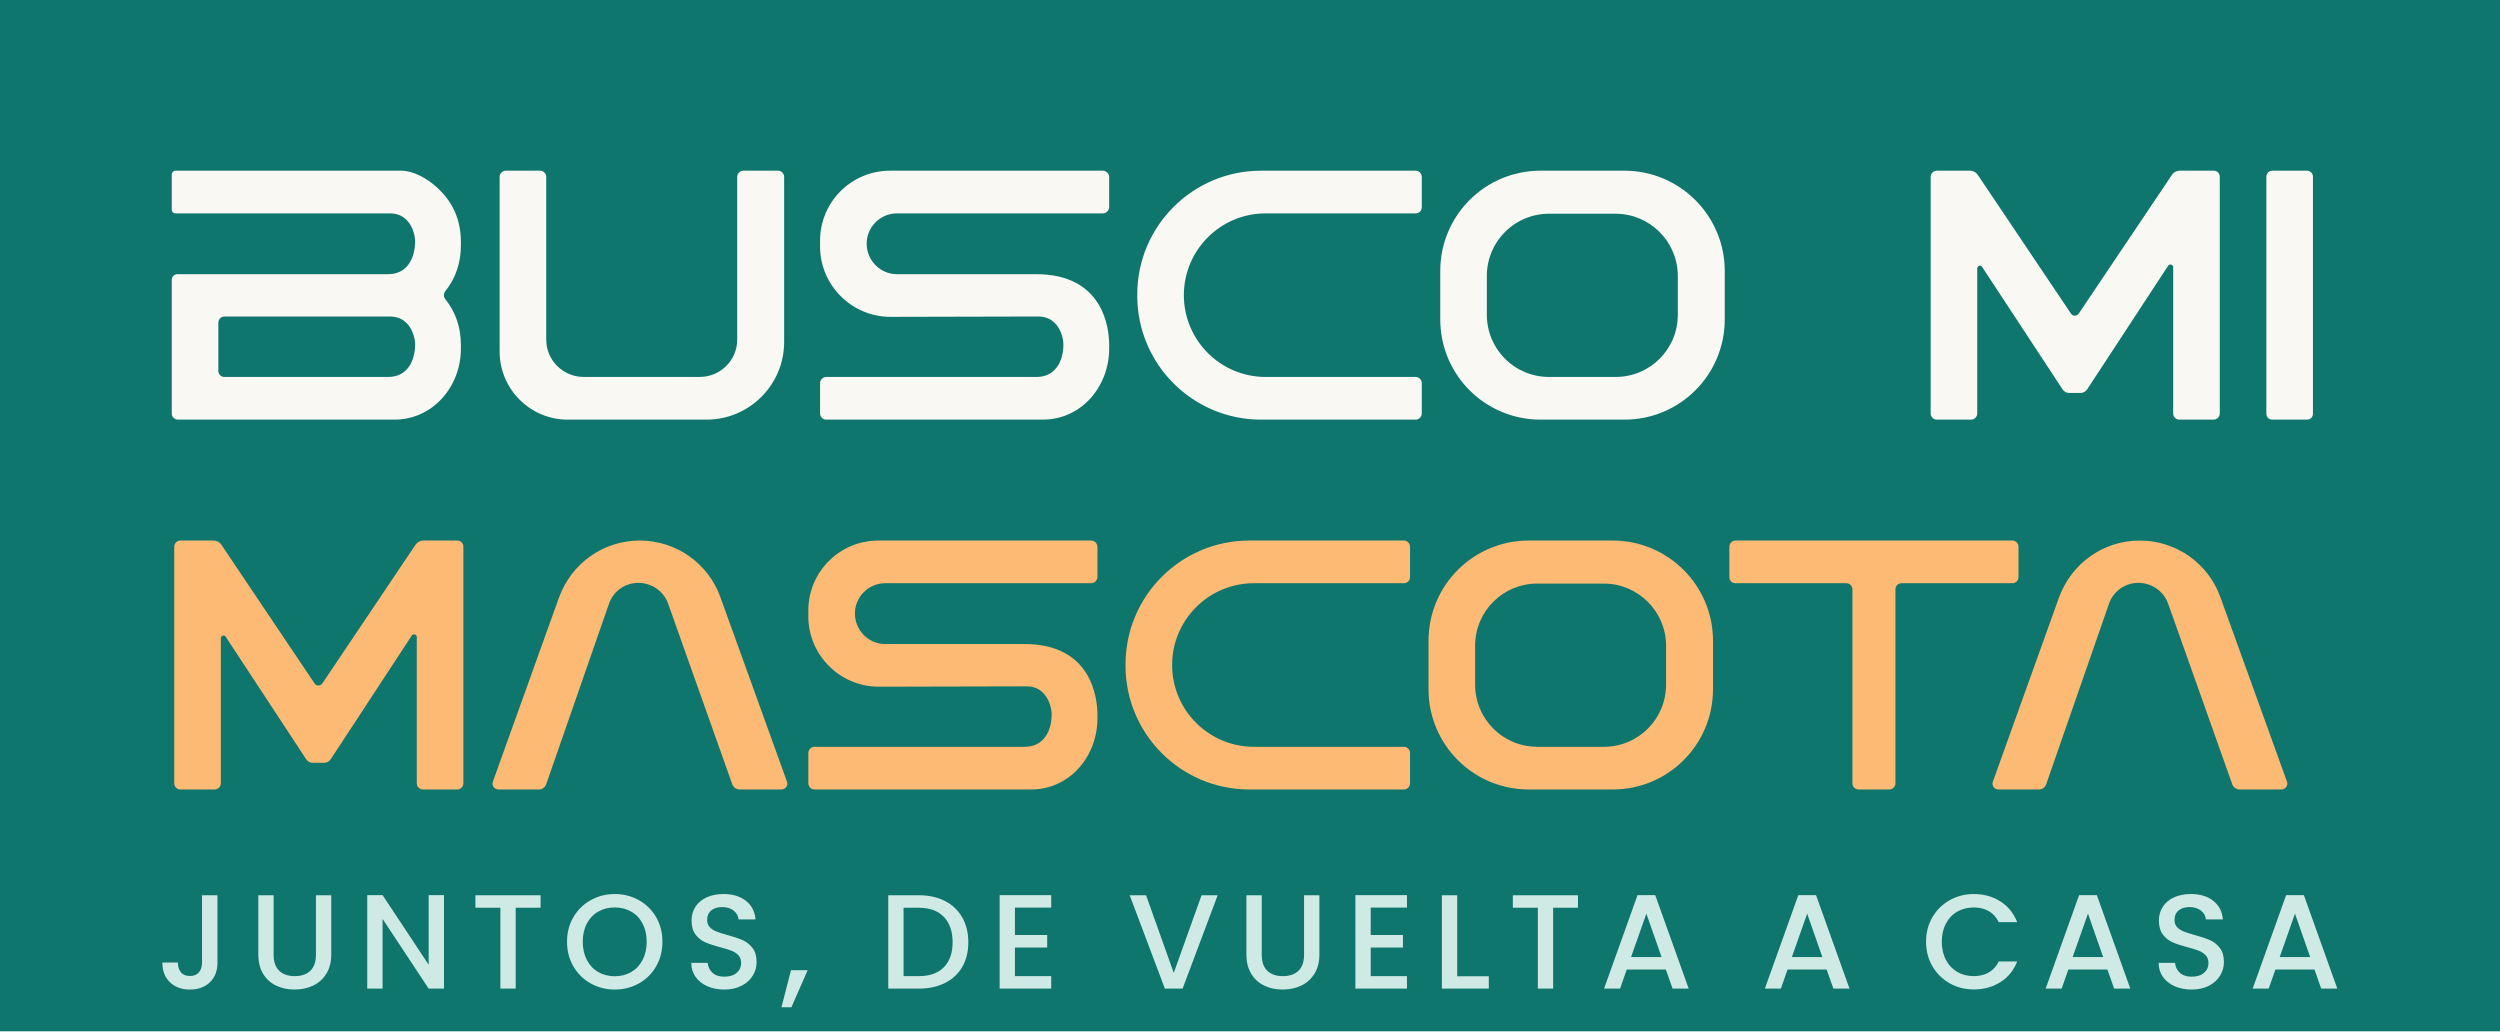
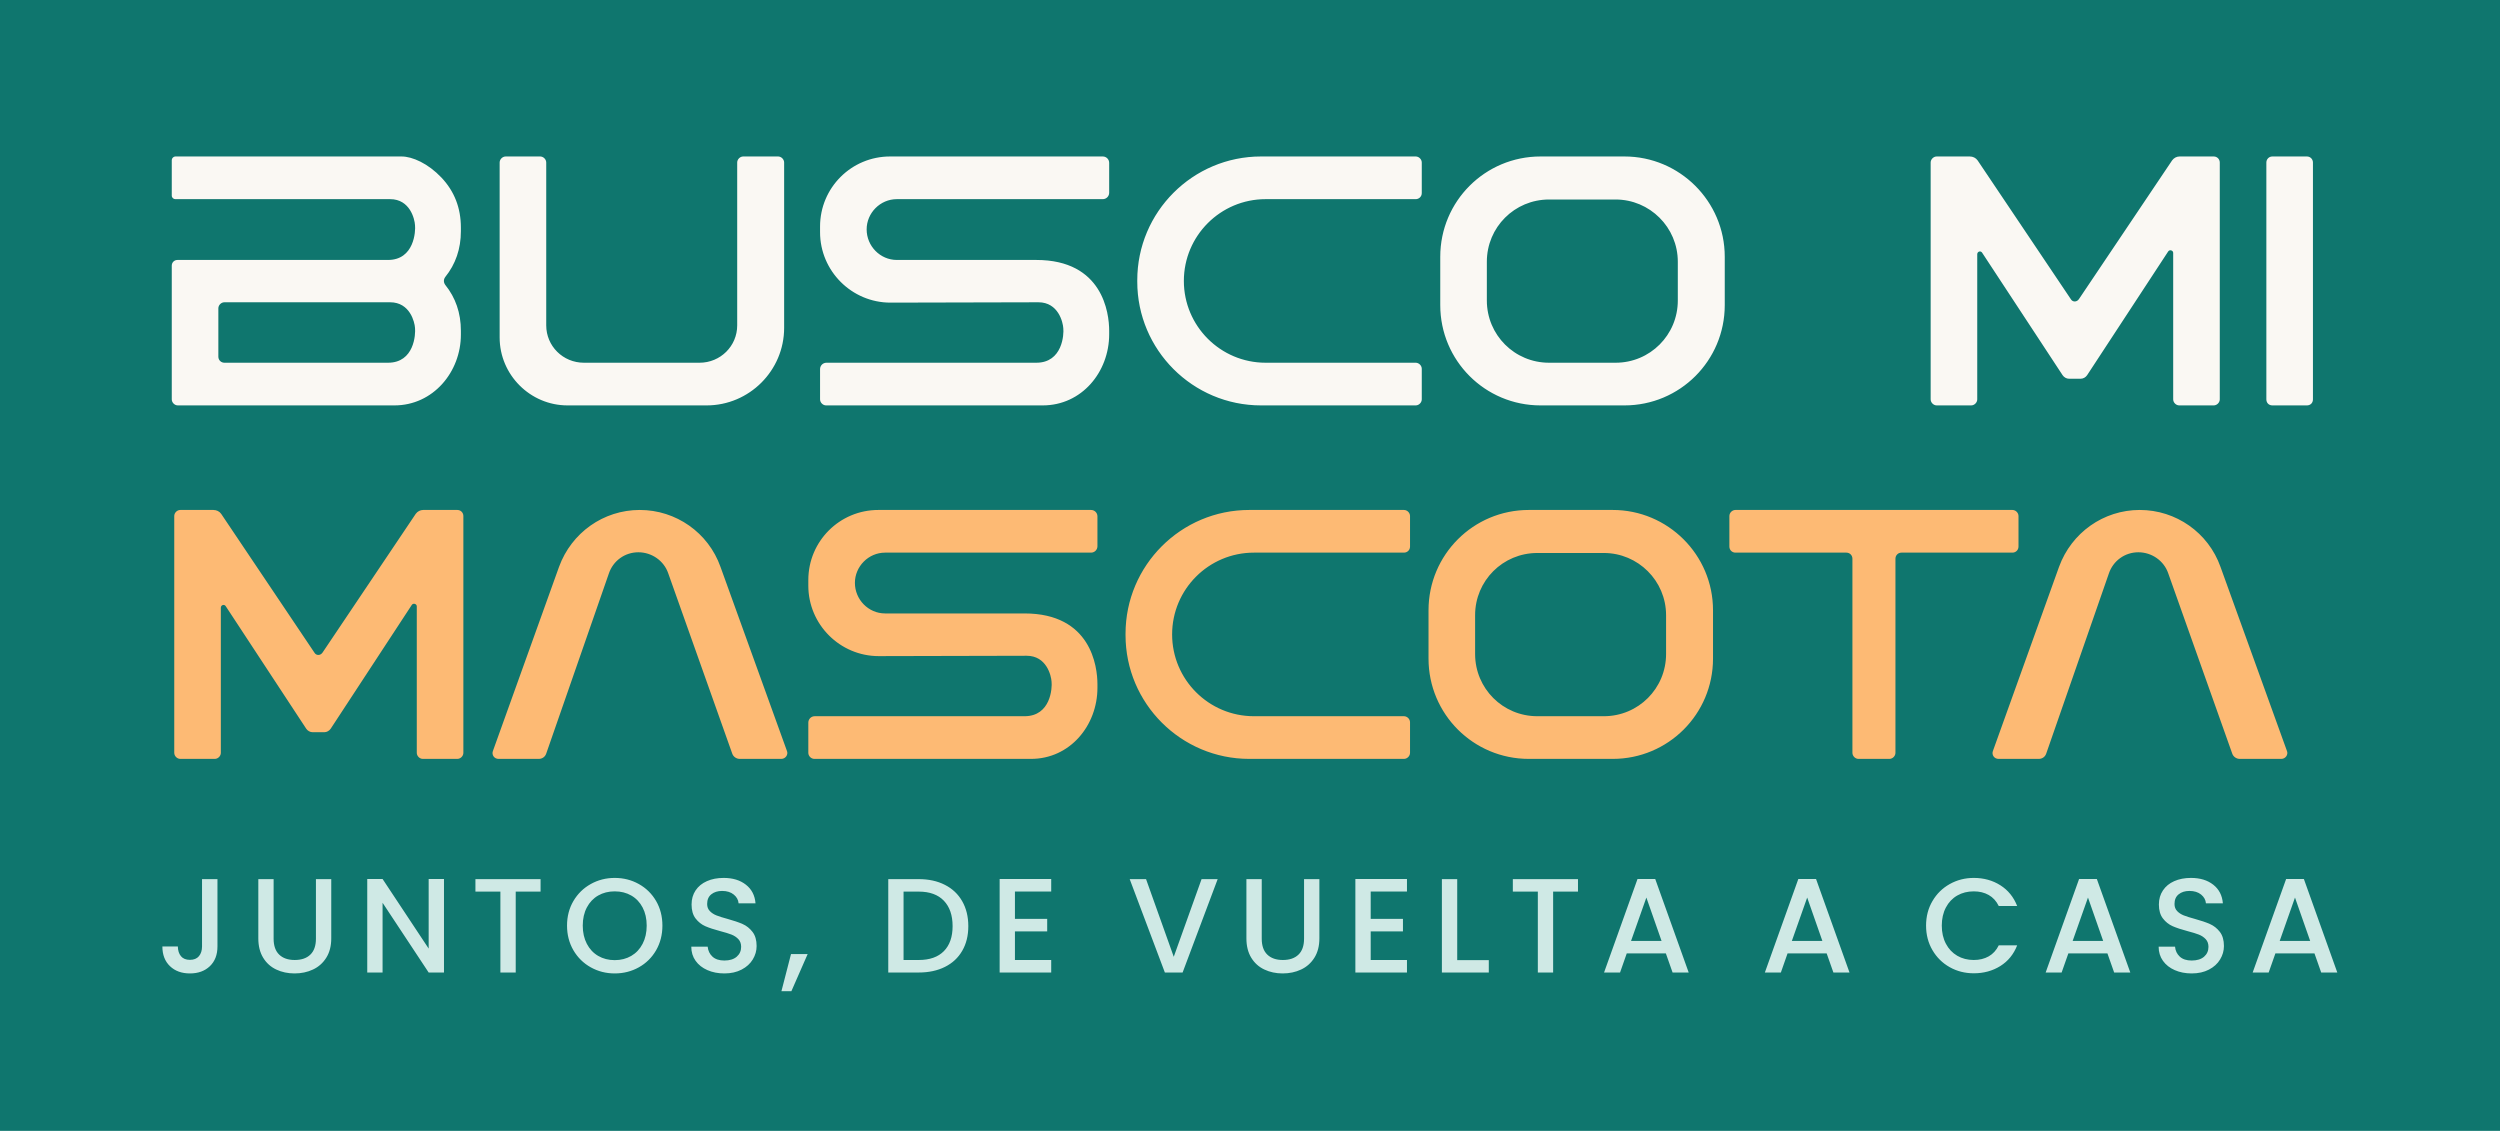
- <svg xmlns="http://www.w3.org/2000/svg" viewBox="0 0 703 290" width="703" height="290" role="img" aria-label="Busco mi mascota. Juntos, de vuelta a casa">
-   <rect width="703" height="290" fill="#0f766e" />
-   <path fill="#faf8f3" d="M129.6 69L129.6 68C129.6 62.5 127.8 57.8 124.1 53.9C120.4 50 116 48 112.9 48L49.3 48C48.8 48 48.3 48.5 48.3 49L48.3 59C48.3 59.6 48.8 60 49.3 60L109.7 60C115.3 60 116.6 65.6 116.7 67.3C116.9 69 116.5 77.1 109.1 77.1L49.9 77.1C49 77.1 48.3 77.8 48.3 78.7L48.3 116.3C48.3 117.2 49.1 118 50 118L110.9 118C121.8 118 129.6 108.6 129.6 98.1L129.6 97C129.6 92 128.1 87.7 125.2 84.1C124.7 83.4 124.7 82.6 125.2 81.9C128.1 78.3 129.6 74 129.6 69M109.1 106L63.1 106C62.2 106 61.4 105.3 61.4 104.3L61.4 90.7C61.4 89.8 62.2 89 63.1 89L109.7 89C115.3 89 116.6 94.6 116.7 96.2C116.9 98 116.5 106 109.1 106M218.8 48L209 48C208.1 48 207.3 48.8 207.3 49.7L207.3 95.5C207.3 101.3 202.6 106 196.7 106L164.2 106C158.3 106 153.6 101.3 153.6 95.5L153.6 49.7C153.6 48.8 152.8 48 151.9 48L142.2 48C141.3 48 140.5 48.8 140.5 49.7L140.5 98.9C140.5 109.4 149.1 118 159.6 118L198.7 118C210.7 118 220.5 108.2 220.5 96.2L220.5 49.7C220.5 48.8 219.7 48 218.8 48M252.2 77.1C247.5 77.1 243.7 73.2 243.7 68.5C243.7 63.9 247.5 60 252.2 60L310.1 60C311.1 60 311.9 59.2 311.9 58.2L311.9 49.8C311.9 48.8 311.1 48 310.1 48L250.3 48C239.4 48 230.6 56.8 230.6 67.7L230.6 69.3C230.6 80.2 239.5 89.1 250.4 89.1L292 89C297.6 89 298.9 94.6 299 96.3C299.2 98 298.8 106 291.4 106L232.4 106C231.4 106 230.6 106.8 230.6 107.8L230.6 116.3C230.6 117.2 231.4 118 232.3 118L293.2 118C304.2 118 311.9 108.6 311.9 98L311.9 97C311.9 92 310.1 77.1 291.4 77.1M355.9 60L398.1 60C399 60 399.8 59.3 399.8 58.3L399.8 49.7C399.8 48.8 399 48 398.1 48L354.6 48C335.4 48 319.8 63.6 319.8 82.8L319.8 83.2C319.8 102.4 335.4 118 354.6 118L398.1 118C399 118 399.8 117.2 399.8 116.3L399.8 107.7C399.8 106.8 399 106 398.1 106L355.9 106C343.2 106 332.9 95.7 332.9 83C332.9 70.3 343.2 60 355.9 60M456.8 48L433.2 48C417.6 48 405 60.6 405 76.2L405 89.8C405 105.4 417.6 118 433.2 118L456.8 118C472.4 118 485 105.4 485 89.8L485 76.2C485 60.6 472.3 48 456.8 48M471.8 88.5C471.8 98.2 464 106 454.3 106L435.6 106C425.9 106 418.1 98.2 418.1 88.5L418.1 77.6C418.1 67.9 425.9 60.1 435.6 60.1L454.3 60.1C463.9 60.1 471.8 67.9 471.8 77.6M612.9 48C612.1 48 611.3 48.4 610.8 49.1L584.6 88.1C584 89 582.8 89 582.3 88.1L556.1 49.1C555.6 48.4 554.8 48 553.9 48L544.6 48C543.7 48 542.9 48.8 542.9 49.7L542.9 116.3C542.9 117.2 543.7 118 544.6 118L554.3 118C555.2 118 556 117.2 556 116.3L556 75.5C556 74.7 557 74.4 557.4 75.1L580 109.5C580.4 110.1 581.1 110.5 581.8 110.5L585.1 110.5C585.8 110.5 586.5 110.1 586.9 109.5L609.7 74.7C610.1 74.1 611.1 74.4 611.1 75.1L611.1 116.3C611.1 117.2 611.9 118 612.8 118L622.5 118C623.4 118 624.2 117.2 624.2 116.3L624.2 49.7C624.2 48.8 623.5 48 622.5 48M648.7 118C649.7 118 650.4 117.3 650.4 116.3L650.4 49.7C650.4 48.8 649.7 48 648.7 48L639 48C638 48 637.3 48.8 637.3 49.7L637.3 116.3C637.3 117.3 638 118 639 118" />
-   <path fill="#fdba74" d="M119 152C118.2 152 117.4 152.4 116.9 153.1L90.7 192.1C90.1 193 88.9 193 88.4 192.1L62.2 153.1C61.7 152.4 60.9 152 60 152L50.7 152C49.8 152 49 152.8 49 153.7L49 220.3C49 221.2 49.8 222 50.7 222L60.4 222C61.3 222 62.1 221.2 62.1 220.3L62.1 179.5C62.1 178.7 63.1 178.4 63.5 179.1L86.1 213.5C86.5 214.1 87.2 214.5 87.9 214.5L91.2 214.5C91.9 214.5 92.6 214.1 93 213.5L115.8 178.7C116.2 178.1 117.2 178.4 117.2 179.1L117.2 220.3C117.2 221.2 118 222 118.9 222L128.6 222C129.5 222 130.3 221.2 130.3 220.3L130.3 153.7C130.3 152.8 129.6 152 128.6 152M221.3 219.8L202.6 168C199.2 158.4 190.1 152 179.9 152C169.7 152 160.7 158.4 157.2 168L138.6 219.8C138.2 220.9 139 222 140.2 222L151.5 222C152.5 222 153.3 221.4 153.6 220.5L171.2 169.9C172.4 166.3 175.7 163.9 179.5 163.9C183.3 163.9 186.7 166.3 187.9 169.8L205.9 220.5C206.2 221.4 207.1 222 208 222L219.7 222C220.9 222 221.7 220.8 221.3 219.8M248.9 181.1C244.2 181.1 240.4 177.2 240.4 172.5C240.4 167.9 244.2 164 248.9 164L306.8 164C307.8 164 308.6 163.2 308.6 162.2L308.6 153.8C308.6 152.8 307.8 152 306.8 152L247 152C236.1 152 227.3 160.8 227.3 171.7L227.3 173.3C227.3 184.2 236.2 193.1 247.1 193.1L288.7 193C294.3 193 295.6 198.6 295.7 200.3C295.9 202 295.5 210 288.1 210L229.1 210C228.1 210 227.3 210.8 227.3 211.8L227.3 220.3C227.3 221.2 228.1 222 229 222L289.9 222C300.9 222 308.6 212.6 308.6 202L308.6 201C308.6 196 306.8 181.1 288.1 181.1M352.6 164L394.8 164C395.7 164 396.5 163.3 396.5 162.3L396.5 153.7C396.5 152.8 395.7 152 394.8 152L351.3 152C332.1 152 316.5 167.6 316.5 186.8L316.5 187.2C316.5 206.4 332.1 222 351.3 222L394.8 222C395.7 222 396.5 221.2 396.5 220.3L396.5 211.7C396.5 210.8 395.7 210 394.8 210L352.6 210C339.9 210 329.6 199.7 329.6 187C329.6 174.3 339.9 164 352.6 164M453.5 152L429.9 152C414.3 152 401.7 164.6 401.7 180.2L401.7 193.8C401.7 209.4 414.3 222 429.9 222L453.5 222C469.1 222 481.7 209.4 481.7 193.8L481.7 180.2C481.7 164.6 469 152 453.5 152M468.5 192.5C468.5 202.2 460.7 210 451 210L432.3 210C422.6 210 414.8 202.2 414.8 192.5L414.8 181.6C414.8 171.9 422.6 164.1 432.3 164.1L451 164.1C460.6 164.1 468.5 171.9 468.5 181.6M488 152C487.1 152 486.3 152.8 486.3 153.7L486.3 162.3C486.3 163.3 487.1 164 488 164L519.2 164C520.2 164 520.9 164.8 520.9 165.7L520.9 220.3C520.9 221.2 521.7 222 522.6 222L531.3 222C532.2 222 533 221.2 533 220.3L533 165.7C533 164.8 533.7 164 534.7 164L565.9 164C566.8 164 567.6 163.3 567.6 162.3L567.6 153.7C567.6 152.8 566.8 152 565.9 152M643.1 219.8L624.4 168C621 158.4 611.9 152 601.7 152C591.5 152 582.5 158.4 579 168L560.4 219.8C560 220.9 560.8 222 562 222L573.3 222C574.3 222 575.1 221.4 575.4 220.5L593 169.9C594.2 166.3 597.5 163.9 601.3 163.9C605.1 163.9 608.5 166.3 609.7 169.8L627.7 220.5C628 221.4 628.9 222 629.8 222L641.5 222C642.7 222 643.5 220.8 643.1 219.8" />
-   <path fill="#cfe9e5" d="M56.81 251.74L61.15 251.74L61.15 270.67Q61.15 274.18 59.02 276.22Q56.88 278.26 53.41 278.26L53.41 278.26Q49.93 278.26 47.8 276.22Q45.66 274.18 45.66 270.67L45.66 270.67L50.01 270.67Q50.04 272.41 50.89 273.43Q51.74 274.45 53.41 274.45L53.41 274.45Q55.07 274.45 55.94 273.41Q56.81 272.37 56.81 270.67L56.81 270.67L56.81 251.74M72.64 251.74L76.94 251.74L76.94 268.48Q76.94 271.46 78.51 272.98Q80.08 274.49 82.87 274.49L82.87 274.49Q85.71 274.49 87.27 272.98Q88.84 271.46 88.84 268.48L88.84 268.48L88.84 251.74L93.15 251.74L93.15 268.4Q93.15 271.62 91.75 273.84Q90.35 276.07 88.01 277.17Q85.67 278.26 82.84 278.26L82.84 278.26Q80 278.26 77.68 277.17Q75.36 276.07 74 273.84Q72.64 271.62 72.64 268.4L72.64 268.4L72.64 251.74M124.85 251.71L124.85 278L120.54 278L107.58 258.39L107.58 278L103.27 278L103.27 251.71L107.58 251.71L120.54 271.28L120.54 251.71L124.85 251.71M133.69 251.74L152.01 251.74L152.01 255.26L145.02 255.26L145.02 278L140.71 278L140.71 255.26L133.69 255.26L133.69 251.74M172.86 278.26Q169.2 278.26 166.12 276.55Q163.04 274.83 161.24 271.75Q159.45 268.67 159.45 264.82L159.45 264.82Q159.45 260.96 161.24 257.9Q163.04 254.84 166.12 253.12Q169.2 251.4 172.86 251.4L172.86 251.4Q176.56 251.4 179.64 253.12Q182.72 254.84 184.5 257.9Q186.27 260.96 186.27 264.82L186.27 264.82Q186.27 268.67 184.5 271.75Q182.72 274.83 179.64 276.55Q176.56 278.26 172.86 278.26L172.86 278.26M172.86 274.52Q175.47 274.52 177.51 273.33Q179.55 272.14 180.7 269.93Q181.85 267.72 181.85 264.82L181.85 264.82Q181.85 261.91 180.7 259.72Q179.55 257.52 177.51 256.35Q175.47 255.18 172.86 255.18L172.86 255.18Q170.25 255.18 168.21 256.35Q166.17 257.52 165.02 259.72Q163.87 261.91 163.87 264.82L163.87 264.82Q163.87 267.72 165.02 269.93Q166.17 272.14 168.21 273.33Q170.25 274.52 172.86 274.52L172.86 274.52M203.69 278.26Q201.04 278.26 198.93 277.34Q196.81 276.41 195.6 274.71Q194.39 273.01 194.39 270.75L194.39 270.75L199 270.75Q199.16 272.45 200.35 273.54Q201.54 274.64 203.69 274.64L203.69 274.64Q205.92 274.64 207.16 273.56Q208.41 272.48 208.41 270.78L208.41 270.78Q208.41 269.46 207.64 268.63Q206.86 267.8 205.71 267.35Q204.56 266.89 202.52 266.36L202.52 266.36Q199.95 265.68 198.34 264.99Q196.74 264.29 195.6 262.81Q194.47 261.34 194.47 258.88L194.47 258.88Q194.47 256.62 195.6 254.92Q196.74 253.22 198.78 252.31Q200.82 251.4 203.5 251.4L203.5 251.4Q207.32 251.4 209.75 253.31Q212.19 255.22 212.45 258.54L212.45 258.54L207.69 258.54Q207.58 257.11 206.33 256.09Q205.09 255.07 203.05 255.07L203.05 255.07Q201.2 255.07 200.02 256.01Q198.85 256.96 198.85 258.73L198.85 258.73Q198.85 259.94 199.59 260.72Q200.33 261.49 201.46 261.94Q202.59 262.4 204.56 262.93L204.56 262.93Q207.16 263.64 208.81 264.36Q210.45 265.08 211.6 266.57Q212.76 268.06 212.76 270.56L212.76 270.56Q212.76 272.56 211.68 274.34Q210.6 276.11 208.54 277.19Q206.48 278.26 203.69 278.26L203.69 278.26M222.43 272.82L227.11 272.82L222.54 283.25L219.74 283.25L222.43 272.82M258.35 251.74Q262.55 251.74 265.7 253.35Q268.86 254.96 270.57 257.96Q272.29 260.96 272.29 264.97L272.29 264.97Q272.29 268.97 270.57 271.92Q268.86 274.86 265.7 276.43Q262.55 278 258.35 278L258.35 278L249.78 278L249.78 251.74L258.35 251.74M258.35 274.49Q262.96 274.49 265.42 271.99Q267.87 269.5 267.87 264.97L267.87 264.97Q267.87 260.4 265.42 257.83Q262.96 255.26 258.35 255.26L258.35 255.26L254.08 255.26L254.08 274.49L258.35 274.49M295.6 255.22L285.4 255.22L285.4 262.93L294.47 262.93L294.47 266.44L285.4 266.44L285.4 274.49L295.6 274.49L295.6 278L281.1 278L281.1 251.71L295.6 251.71L295.6 255.22M337.88 251.74L342.41 251.74L332.55 278L327.56 278L317.67 251.74L322.27 251.74L330.06 273.58L337.88 251.74M350.49 251.74L354.8 251.74L354.8 268.48Q354.8 271.46 356.37 272.98Q357.94 274.49 360.73 274.49L360.73 274.49Q363.57 274.49 365.13 272.98Q366.7 271.46 366.7 268.48L366.7 268.48L366.7 251.74L371.01 251.74L371.01 268.4Q371.01 271.62 369.61 273.84Q368.21 276.07 365.87 277.17Q363.53 278.26 360.69 278.26L360.69 278.26Q357.86 278.26 355.54 277.17Q353.21 276.07 351.85 273.84Q350.49 271.62 350.49 268.4L350.49 268.4L350.49 251.74M395.64 255.22L385.44 255.22L385.44 262.93L394.51 262.93L394.51 266.44L385.44 266.44L385.44 274.49L395.64 274.49L395.64 278L381.13 278L381.13 251.71L395.64 251.71L395.64 255.22M409.77 251.74L409.77 274.52L418.65 274.52L418.65 278L405.46 278L405.46 251.74L409.77 251.74M425.41 251.74L443.73 251.74L443.73 255.26L436.74 255.26L436.74 278L432.44 278L432.44 255.26L425.41 255.26L425.41 251.74M470.33 278L468.44 272.64L457.44 272.64L455.56 278L451.06 278L460.47 251.71L465.45 251.71L474.86 278L470.33 278M458.65 269.12L467.23 269.12L462.96 256.92L458.65 269.12M515.55 278L513.66 272.64L502.66 272.64L500.78 278L496.28 278L505.69 251.71L510.67 251.71L520.08 278L515.55 278M503.87 269.12L512.45 269.12L508.18 256.92L503.87 269.12M541.61 264.82Q541.61 260.96 543.41 257.9Q545.2 254.84 548.28 253.12Q551.36 251.4 555.03 251.4L555.03 251.4Q559.22 251.4 562.49 253.46Q565.75 255.52 567.23 259.3L567.23 259.3L562.05 259.3Q561.03 257.22 559.22 256.2Q557.41 255.18 555.03 255.18L555.03 255.18Q552.42 255.18 550.38 256.35Q548.34 257.52 547.19 259.72Q546.03 261.91 546.03 264.82L546.03 264.82Q546.03 267.72 547.19 269.92Q548.34 272.11 550.38 273.3Q552.42 274.49 555.03 274.49L555.03 274.49Q557.41 274.49 559.22 273.47Q561.03 272.45 562.05 270.37L562.05 270.37L567.23 270.37Q565.75 274.15 562.49 276.19Q559.22 278.23 555.03 278.23L555.03 278.23Q551.32 278.23 548.26 276.51Q545.2 274.79 543.41 271.73Q541.61 268.67 541.61 264.82L541.61 264.82M594.5 278L592.61 272.64L581.62 272.64L579.73 278L575.24 278L584.64 251.71L589.63 251.71L599.04 278L594.5 278M582.83 269.12L591.41 269.12L587.14 256.92L582.83 269.12M616.3 278.26Q613.66 278.26 611.54 277.34Q609.43 276.41 608.22 274.71Q607.01 273.01 607.01 270.75L607.01 270.75L611.62 270.75Q611.77 272.45 612.96 273.54Q614.15 274.64 616.3 274.64L616.3 274.64Q618.53 274.64 619.78 273.56Q621.02 272.48 621.02 270.78L621.02 270.78Q621.02 269.46 620.25 268.63Q619.48 267.8 618.32 267.35Q617.17 266.89 615.13 266.36L615.13 266.36Q612.56 265.68 610.96 264.99Q609.35 264.29 608.22 262.81Q607.08 261.34 607.08 258.88L607.08 258.88Q607.08 256.62 608.22 254.92Q609.35 253.22 611.39 252.31Q613.43 251.4 616.11 251.4L616.11 251.4Q619.93 251.4 622.37 253.31Q624.8 255.22 625.07 258.54L625.07 258.54L620.31 258.54Q620.19 257.11 618.95 256.09Q617.7 255.07 615.66 255.07L615.66 255.07Q613.81 255.07 612.64 256.01Q611.47 256.96 611.47 258.73L611.47 258.73Q611.47 259.94 612.2 260.72Q612.94 261.49 614.07 261.94Q615.21 262.4 617.17 262.93L617.17 262.93Q619.78 263.64 621.42 264.36Q623.06 265.08 624.22 266.57Q625.37 268.06 625.37 270.56L625.37 270.56Q625.37 272.56 624.29 274.34Q623.22 276.11 621.16 277.19Q619.1 278.26 616.3 278.26L616.3 278.26M652.72 278L650.83 272.64L639.84 272.64L637.95 278L633.45 278L642.86 251.71L647.85 251.71L657.25 278L652.72 278M641.05 269.12L649.62 269.12L645.35 256.92L641.05 269.12" />
+ <svg xmlns="http://www.w3.org/2000/svg" viewBox="0 0 703 318" width="703" height="318" role="img" aria-label="Busco mi mascota. Juntos, de vuelta a casa">
+   <rect width="703" height="318" fill="#0f766e" />
+   <path fill="#faf8f3" d="M129.6 65L129.6 64C129.6 58.5 127.8 53.8 124.1 49.9C120.4 46 116 44 112.9 44L49.3 44C48.8 44 48.3 44.5 48.3 45L48.3 55C48.3 55.6 48.8 56 49.3 56L109.7 56C115.3 56 116.6 61.6 116.7 63.3C116.9 65 116.5 73.1 109.1 73.1L49.9 73.1C49 73.1 48.3 73.8 48.3 74.7L48.3 112.3C48.3 113.2 49.1 114 50 114L110.9 114C121.8 114 129.6 104.6 129.6 94.1L129.6 93C129.6 88 128.1 83.7 125.2 80.1C124.7 79.4 124.7 78.6 125.2 77.9C128.1 74.3 129.6 70 129.6 65M109.1 102L63.1 102C62.2 102 61.4 101.3 61.4 100.3L61.4 86.7C61.4 85.8 62.2 85 63.1 85L109.7 85C115.3 85 116.6 90.6 116.7 92.2C116.9 94 116.5 102 109.1 102M218.8 44L209 44C208.1 44 207.3 44.8 207.3 45.7L207.3 91.5C207.3 97.3 202.6 102 196.7 102L164.2 102C158.3 102 153.6 97.3 153.6 91.5L153.6 45.7C153.6 44.8 152.8 44 151.9 44L142.2 44C141.3 44 140.5 44.8 140.5 45.7L140.5 94.9C140.5 105.4 149.1 114 159.6 114L198.7 114C210.7 114 220.5 104.2 220.5 92.2L220.5 45.7C220.5 44.8 219.7 44 218.8 44M252.2 73.1C247.5 73.1 243.7 69.2 243.7 64.5C243.7 59.9 247.5 56 252.2 56L310.1 56C311.1 56 311.9 55.2 311.9 54.2L311.9 45.8C311.9 44.8 311.1 44 310.1 44L250.3 44C239.4 44 230.6 52.8 230.6 63.7L230.6 65.3C230.6 76.2 239.5 85.1 250.4 85.1L292 85C297.6 85 298.9 90.6 299 92.3C299.2 94 298.8 102 291.4 102L232.4 102C231.4 102 230.6 102.8 230.6 103.8L230.6 112.3C230.6 113.2 231.4 114 232.3 114L293.2 114C304.2 114 311.9 104.6 311.9 94L311.9 93C311.9 88 310.1 73.1 291.4 73.1M355.9 56L398.1 56C399 56 399.8 55.3 399.8 54.3L399.8 45.7C399.8 44.8 399 44 398.1 44L354.6 44C335.4 44 319.8 59.6 319.8 78.8L319.8 79.2C319.8 98.4 335.4 114 354.6 114L398.1 114C399 114 399.8 113.2 399.8 112.3L399.8 103.7C399.8 102.8 399 102 398.1 102L355.9 102C343.2 102 332.9 91.7 332.9 79C332.9 66.3 343.2 56 355.9 56M456.8 44L433.2 44C417.6 44 405 56.6 405 72.2L405 85.8C405 101.4 417.6 114 433.2 114L456.8 114C472.4 114 485 101.4 485 85.8L485 72.2C485 56.6 472.3 44 456.8 44M471.8 84.5C471.8 94.2 464 102 454.3 102L435.6 102C425.9 102 418.1 94.2 418.1 84.5L418.1 73.6C418.1 63.9 425.9 56.1 435.6 56.1L454.3 56.1C463.9 56.1 471.8 63.9 471.8 73.6M612.9 44C612.1 44 611.3 44.4 610.8 45.1L584.6 84.1C584 85 582.8 85 582.3 84.1L556.1 45.1C555.6 44.4 554.8 44 553.9 44L544.6 44C543.7 44 542.9 44.8 542.9 45.7L542.9 112.3C542.9 113.2 543.7 114 544.6 114L554.3 114C555.2 114 556 113.2 556 112.3L556 71.5C556 70.7 557 70.4 557.4 71.1L580 105.5C580.4 106.1 581.1 106.5 581.8 106.5L585.1 106.5C585.8 106.5 586.5 106.1 586.9 105.5L609.7 70.7C610.1 70.1 611.1 70.4 611.1 71.1L611.1 112.3C611.1 113.2 611.9 114 612.8 114L622.5 114C623.4 114 624.2 113.2 624.2 112.3L624.2 45.7C624.2 44.8 623.5 44 622.5 44M648.7 114C649.7 114 650.4 113.3 650.4 112.3L650.4 45.7C650.4 44.8 649.7 44 648.7 44L639 44C638 44 637.3 44.8 637.3 45.7L637.3 112.3C637.3 113.3 638 114 639 114" />
+   <path fill="#fdba74" d="M119 143.4C118.2 143.4 117.4 143.8 116.9 144.5L90.7 183.5C90.1 184.4 88.9 184.4 88.4 183.5L62.2 144.5C61.7 143.8 60.9 143.4 60 143.4L50.7 143.4C49.8 143.4 49 144.2 49 145.1L49 211.7C49 212.6 49.8 213.4 50.7 213.4L60.4 213.4C61.3 213.4 62.1 212.6 62.1 211.7L62.1 170.9C62.1 170.1 63.1 169.8 63.5 170.5L86.1 204.9C86.5 205.5 87.2 205.9 87.9 205.9L91.2 205.9C91.9 205.9 92.6 205.5 93 204.9L115.8 170.1C116.2 169.5 117.2 169.8 117.2 170.5L117.2 211.7C117.2 212.6 118 213.4 118.9 213.4L128.6 213.4C129.5 213.4 130.3 212.6 130.3 211.7L130.3 145.1C130.3 144.2 129.6 143.4 128.6 143.4M221.3 211.2L202.6 159.4C199.2 149.8 190.1 143.4 179.9 143.4C169.7 143.4 160.7 149.8 157.2 159.4L138.6 211.2C138.2 212.3 139 213.4 140.2 213.4L151.5 213.4C152.5 213.4 153.3 212.8 153.6 211.9L171.2 161.3C172.4 157.7 175.7 155.3 179.5 155.3C183.3 155.3 186.7 157.7 187.9 161.2L205.9 211.9C206.2 212.8 207.1 213.4 208 213.4L219.7 213.4C220.9 213.4 221.7 212.2 221.3 211.2M248.9 172.5C244.2 172.5 240.4 168.6 240.4 163.9C240.4 159.3 244.2 155.4 248.9 155.4L306.8 155.4C307.8 155.4 308.6 154.6 308.6 153.6L308.6 145.2C308.6 144.2 307.8 143.4 306.8 143.4L247 143.4C236.1 143.4 227.3 152.2 227.3 163.1L227.3 164.7C227.3 175.6 236.2 184.5 247.1 184.5L288.7 184.4C294.3 184.4 295.6 190 295.7 191.7C295.9 193.4 295.5 201.4 288.1 201.4L229.1 201.4C228.1 201.4 227.3 202.2 227.3 203.2L227.3 211.7C227.3 212.6 228.1 213.4 229 213.4L289.9 213.4C300.9 213.4 308.6 204 308.6 193.4L308.6 192.4C308.6 187.4 306.8 172.5 288.1 172.5M352.6 155.4L394.8 155.4C395.7 155.4 396.5 154.7 396.5 153.7L396.5 145.1C396.5 144.2 395.7 143.4 394.8 143.4L351.3 143.4C332.1 143.4 316.5 159 316.5 178.2L316.5 178.6C316.5 197.8 332.1 213.4 351.3 213.4L394.8 213.4C395.7 213.4 396.5 212.6 396.5 211.7L396.5 203.1C396.5 202.2 395.7 201.4 394.8 201.4L352.6 201.4C339.9 201.4 329.6 191.1 329.6 178.4C329.6 165.7 339.9 155.4 352.6 155.4M453.5 143.4L429.9 143.4C414.3 143.4 401.7 156 401.7 171.6L401.7 185.2C401.7 200.8 414.3 213.4 429.9 213.4L453.5 213.4C469.1 213.4 481.7 200.8 481.7 185.2L481.7 171.6C481.7 156 469 143.4 453.5 143.4M468.5 183.9C468.5 193.6 460.7 201.4 451 201.4L432.3 201.4C422.6 201.4 414.8 193.6 414.8 183.9L414.8 173C414.8 163.3 422.6 155.5 432.3 155.5L451 155.5C460.6 155.5 468.5 163.3 468.5 173M488 143.4C487.1 143.4 486.3 144.2 486.3 145.1L486.3 153.7C486.3 154.7 487.1 155.4 488 155.4L519.2 155.4C520.2 155.4 520.9 156.2 520.9 157.1L520.9 211.7C520.9 212.6 521.7 213.4 522.6 213.4L531.3 213.4C532.2 213.4 533 212.6 533 211.7L533 157.1C533 156.2 533.7 155.4 534.7 155.4L565.9 155.4C566.8 155.4 567.6 154.7 567.6 153.7L567.6 145.1C567.6 144.2 566.8 143.4 565.9 143.4M643.1 211.2L624.4 159.4C621 149.8 611.9 143.4 601.7 143.4C591.5 143.4 582.5 149.8 579 159.4L560.4 211.2C560 212.3 560.8 213.4 562 213.4L573.3 213.4C574.3 213.4 575.1 212.8 575.4 211.9L593 161.3C594.2 157.7 597.5 155.3 601.3 155.3C605.1 155.3 608.5 157.7 609.7 161.2L627.7 211.9C628 212.8 628.9 213.4 629.8 213.4L641.5 213.4C642.7 213.4 643.5 212.2 643.1 211.2" />
+   <path fill="#cfe9e5" d="M56.81 247.21L61.15 247.21L61.15 266.14Q61.15 269.65 59.02 271.69Q56.88 273.73 53.41 273.73L53.41 273.73Q49.93 273.73 47.8 271.69Q45.66 269.65 45.66 266.14L45.66 266.14L50.01 266.14Q50.04 267.87 50.89 268.89Q51.74 269.91 53.41 269.91L53.41 269.91Q55.07 269.91 55.94 268.88Q56.81 267.84 56.81 266.14L56.81 266.14L56.81 247.21M72.64 247.21L76.94 247.21L76.94 263.95Q76.94 266.93 78.51 268.44Q80.08 269.95 82.87 269.95L82.87 269.95Q85.71 269.95 87.27 268.44Q88.84 266.93 88.84 263.95L88.84 263.95L88.84 247.21L93.15 247.21L93.15 263.87Q93.15 267.08 91.75 269.31Q90.35 271.54 88.01 272.63Q85.67 273.73 82.84 273.73L82.84 273.73Q80 273.73 77.68 272.63Q75.36 271.54 74 269.31Q72.64 267.08 72.64 263.87L72.64 263.87L72.64 247.21M124.85 247.17L124.85 273.47L120.54 273.47L107.58 253.86L107.58 273.47L103.27 273.47L103.27 247.17L107.58 247.17L120.54 266.74L120.54 247.17L124.85 247.17M133.69 247.21L152.01 247.21L152.01 250.72L145.02 250.72L145.02 273.47L140.71 273.47L140.71 250.72L133.69 250.72L133.69 247.21M172.86 273.73Q169.2 273.73 166.12 272.01Q163.04 270.29 161.24 267.21Q159.45 264.13 159.45 260.28L159.45 260.28Q159.45 256.43 161.24 253.37Q163.04 250.31 166.12 248.59Q169.2 246.87 172.86 246.87L172.86 246.87Q176.56 246.87 179.64 248.59Q182.72 250.31 184.5 253.37Q186.27 256.43 186.27 260.28L186.27 260.28Q186.27 264.13 184.5 267.21Q182.72 270.29 179.64 272.01Q176.56 273.73 172.86 273.73L172.86 273.73M172.86 269.99Q175.47 269.99 177.51 268.8Q179.55 267.61 180.7 265.4Q181.85 263.19 181.85 260.28L181.85 260.28Q181.85 257.37 180.7 255.18Q179.55 252.99 177.51 251.82Q175.47 250.65 172.86 250.65L172.86 250.65Q170.25 250.65 168.21 251.82Q166.17 252.99 165.02 255.18Q163.87 257.37 163.87 260.28L163.87 260.28Q163.87 263.19 165.02 265.4Q166.17 267.61 168.21 268.8Q170.25 269.99 172.86 269.99L172.86 269.99M203.69 273.73Q201.04 273.73 198.93 272.8Q196.81 271.88 195.6 270.18Q194.39 268.48 194.39 266.21L194.39 266.21L199 266.21Q199.16 267.91 200.35 269.01Q201.54 270.1 203.69 270.1L203.69 270.1Q205.92 270.1 207.16 269.03Q208.41 267.95 208.41 266.25L208.41 266.25Q208.41 264.93 207.64 264.1Q206.86 263.27 205.71 262.81Q204.56 262.36 202.52 261.83L202.52 261.83Q199.95 261.15 198.34 260.45Q196.74 259.75 195.6 258.28Q194.47 256.81 194.47 254.35L194.47 254.35Q194.47 252.08 195.6 250.38Q196.74 248.68 198.78 247.78Q200.82 246.87 203.5 246.87L203.5 246.87Q207.32 246.87 209.75 248.78Q212.19 250.69 212.45 254.01L212.45 254.01L207.69 254.01Q207.58 252.57 206.33 251.55Q205.09 250.53 203.05 250.53L203.05 250.53Q201.2 250.53 200.02 251.48Q198.85 252.42 198.85 254.2L198.85 254.2Q198.85 255.41 199.59 256.18Q200.33 256.96 201.46 257.41Q202.59 257.86 204.56 258.39L204.56 258.39Q207.16 259.11 208.81 259.83Q210.45 260.55 211.6 262.04Q212.76 263.53 212.76 266.02L212.76 266.02Q212.76 268.03 211.68 269.8Q210.6 271.58 208.54 272.65Q206.48 273.73 203.69 273.73L203.69 273.73M222.43 268.29L227.11 268.29L222.54 278.72L219.74 278.72L222.43 268.29M258.35 247.21Q262.55 247.21 265.7 248.82Q268.86 250.42 270.57 253.42Q272.29 256.43 272.29 260.43L272.29 260.43Q272.29 264.44 270.57 267.38Q268.86 270.33 265.7 271.9Q262.55 273.47 258.35 273.47L258.35 273.47L249.78 273.47L249.78 247.21L258.35 247.21M258.35 269.95Q262.96 269.95 265.42 267.46Q267.87 264.97 267.87 260.43L267.87 260.43Q267.87 255.86 265.42 253.29Q262.96 250.72 258.35 250.72L258.35 250.72L254.08 250.72L254.08 269.95L258.35 269.95M295.6 250.69L285.4 250.69L285.4 258.39L294.47 258.39L294.47 261.91L285.4 261.91L285.4 269.95L295.6 269.95L295.6 273.47L281.1 273.47L281.1 247.17L295.6 247.17L295.6 250.69M337.88 247.21L342.41 247.21L332.55 273.47L327.56 273.47L317.67 247.21L322.27 247.21L330.06 269.05L337.88 247.21M350.49 247.21L354.8 247.21L354.8 263.95Q354.8 266.93 356.37 268.44Q357.94 269.95 360.73 269.95L360.73 269.95Q363.57 269.95 365.13 268.44Q366.7 266.93 366.7 263.95L366.7 263.95L366.7 247.21L371.01 247.21L371.01 263.87Q371.01 267.08 369.61 269.31Q368.21 271.54 365.87 272.63Q363.53 273.73 360.69 273.73L360.69 273.73Q357.86 273.73 355.54 272.63Q353.21 271.54 351.85 269.31Q350.49 267.08 350.49 263.87L350.49 263.87L350.49 247.21M395.64 250.69L385.44 250.69L385.44 258.39L394.51 258.39L394.51 261.91L385.44 261.91L385.44 269.95L395.64 269.95L395.64 273.47L381.13 273.47L381.13 247.17L395.64 247.17L395.64 250.69M409.77 247.21L409.77 269.99L418.65 269.99L418.65 273.47L405.46 273.47L405.46 247.21L409.77 247.21M425.41 247.21L443.73 247.21L443.73 250.72L436.74 250.72L436.74 273.47L432.44 273.47L432.44 250.72L425.41 250.72L425.41 247.21M470.33 273.47L468.44 268.1L457.44 268.1L455.56 273.47L451.06 273.47L460.47 247.17L465.45 247.17L474.86 273.47L470.33 273.47M458.65 264.59L467.23 264.59L462.96 252.39L458.65 264.59M515.55 273.47L513.66 268.1L502.66 268.1L500.78 273.47L496.28 273.47L505.69 247.17L510.67 247.17L520.08 273.47L515.55 273.47M503.87 264.59L512.45 264.59L508.18 252.39L503.87 264.59M541.61 260.28Q541.61 256.43 543.41 253.37Q545.2 250.31 548.28 248.59Q551.36 246.87 555.03 246.87L555.03 246.87Q559.22 246.87 562.49 248.93Q565.75 250.99 567.23 254.77L567.23 254.77L562.05 254.77Q561.03 252.69 559.22 251.67Q557.41 250.65 555.03 250.65L555.03 250.65Q552.42 250.65 550.38 251.82Q548.34 252.99 547.19 255.18Q546.03 257.37 546.03 260.28L546.03 260.28Q546.03 263.19 547.19 265.38Q548.34 267.57 550.38 268.76Q552.42 269.95 555.03 269.95L555.03 269.95Q557.41 269.95 559.22 268.93Q561.03 267.91 562.05 265.83L562.05 265.83L567.23 265.83Q565.75 269.61 562.49 271.65Q559.22 273.69 555.03 273.69L555.03 273.69Q551.32 273.69 548.26 271.97Q545.2 270.25 543.41 267.19Q541.61 264.13 541.61 260.28L541.61 260.28M594.5 273.47L592.61 268.1L581.62 268.1L579.73 273.47L575.24 273.47L584.64 247.17L589.63 247.17L599.04 273.47L594.5 273.47M582.83 264.59L591.41 264.59L587.14 252.39L582.83 264.59M616.3 273.73Q613.66 273.73 611.54 272.8Q609.43 271.88 608.22 270.18Q607.01 268.48 607.01 266.21L607.01 266.21L611.62 266.21Q611.77 267.91 612.96 269.01Q614.15 270.1 616.3 270.1L616.3 270.1Q618.53 270.1 619.78 269.03Q621.02 267.95 621.02 266.25L621.02 266.25Q621.02 264.93 620.25 264.1Q619.48 263.27 618.32 262.81Q617.17 262.36 615.13 261.83L615.13 261.83Q612.56 261.15 610.96 260.45Q609.35 259.75 608.22 258.28Q607.08 256.81 607.08 254.35L607.08 254.35Q607.08 252.08 608.22 250.38Q609.35 248.68 611.39 247.78Q613.43 246.87 616.11 246.87L616.11 246.87Q619.93 246.87 622.37 248.78Q624.8 250.69 625.07 254.01L625.07 254.01L620.31 254.01Q620.19 252.57 618.95 251.55Q617.7 250.53 615.66 250.53L615.66 250.53Q613.81 250.53 612.64 251.48Q611.47 252.42 611.47 254.2L611.47 254.2Q611.47 255.41 612.2 256.18Q612.94 256.96 614.07 257.41Q615.21 257.86 617.17 258.39L617.17 258.39Q619.78 259.11 621.42 259.83Q623.06 260.55 624.22 262.04Q625.37 263.53 625.37 266.02L625.37 266.02Q625.37 268.03 624.29 269.8Q623.22 271.58 621.16 272.65Q619.1 273.73 616.3 273.73L616.3 273.73M652.72 273.47L650.83 268.1L639.84 268.1L637.95 273.47L633.45 273.47L642.86 247.17L647.85 247.17L657.25 273.47L652.72 273.47M641.05 264.59L649.62 264.59L645.35 252.39L641.05 264.59" />
</svg>
